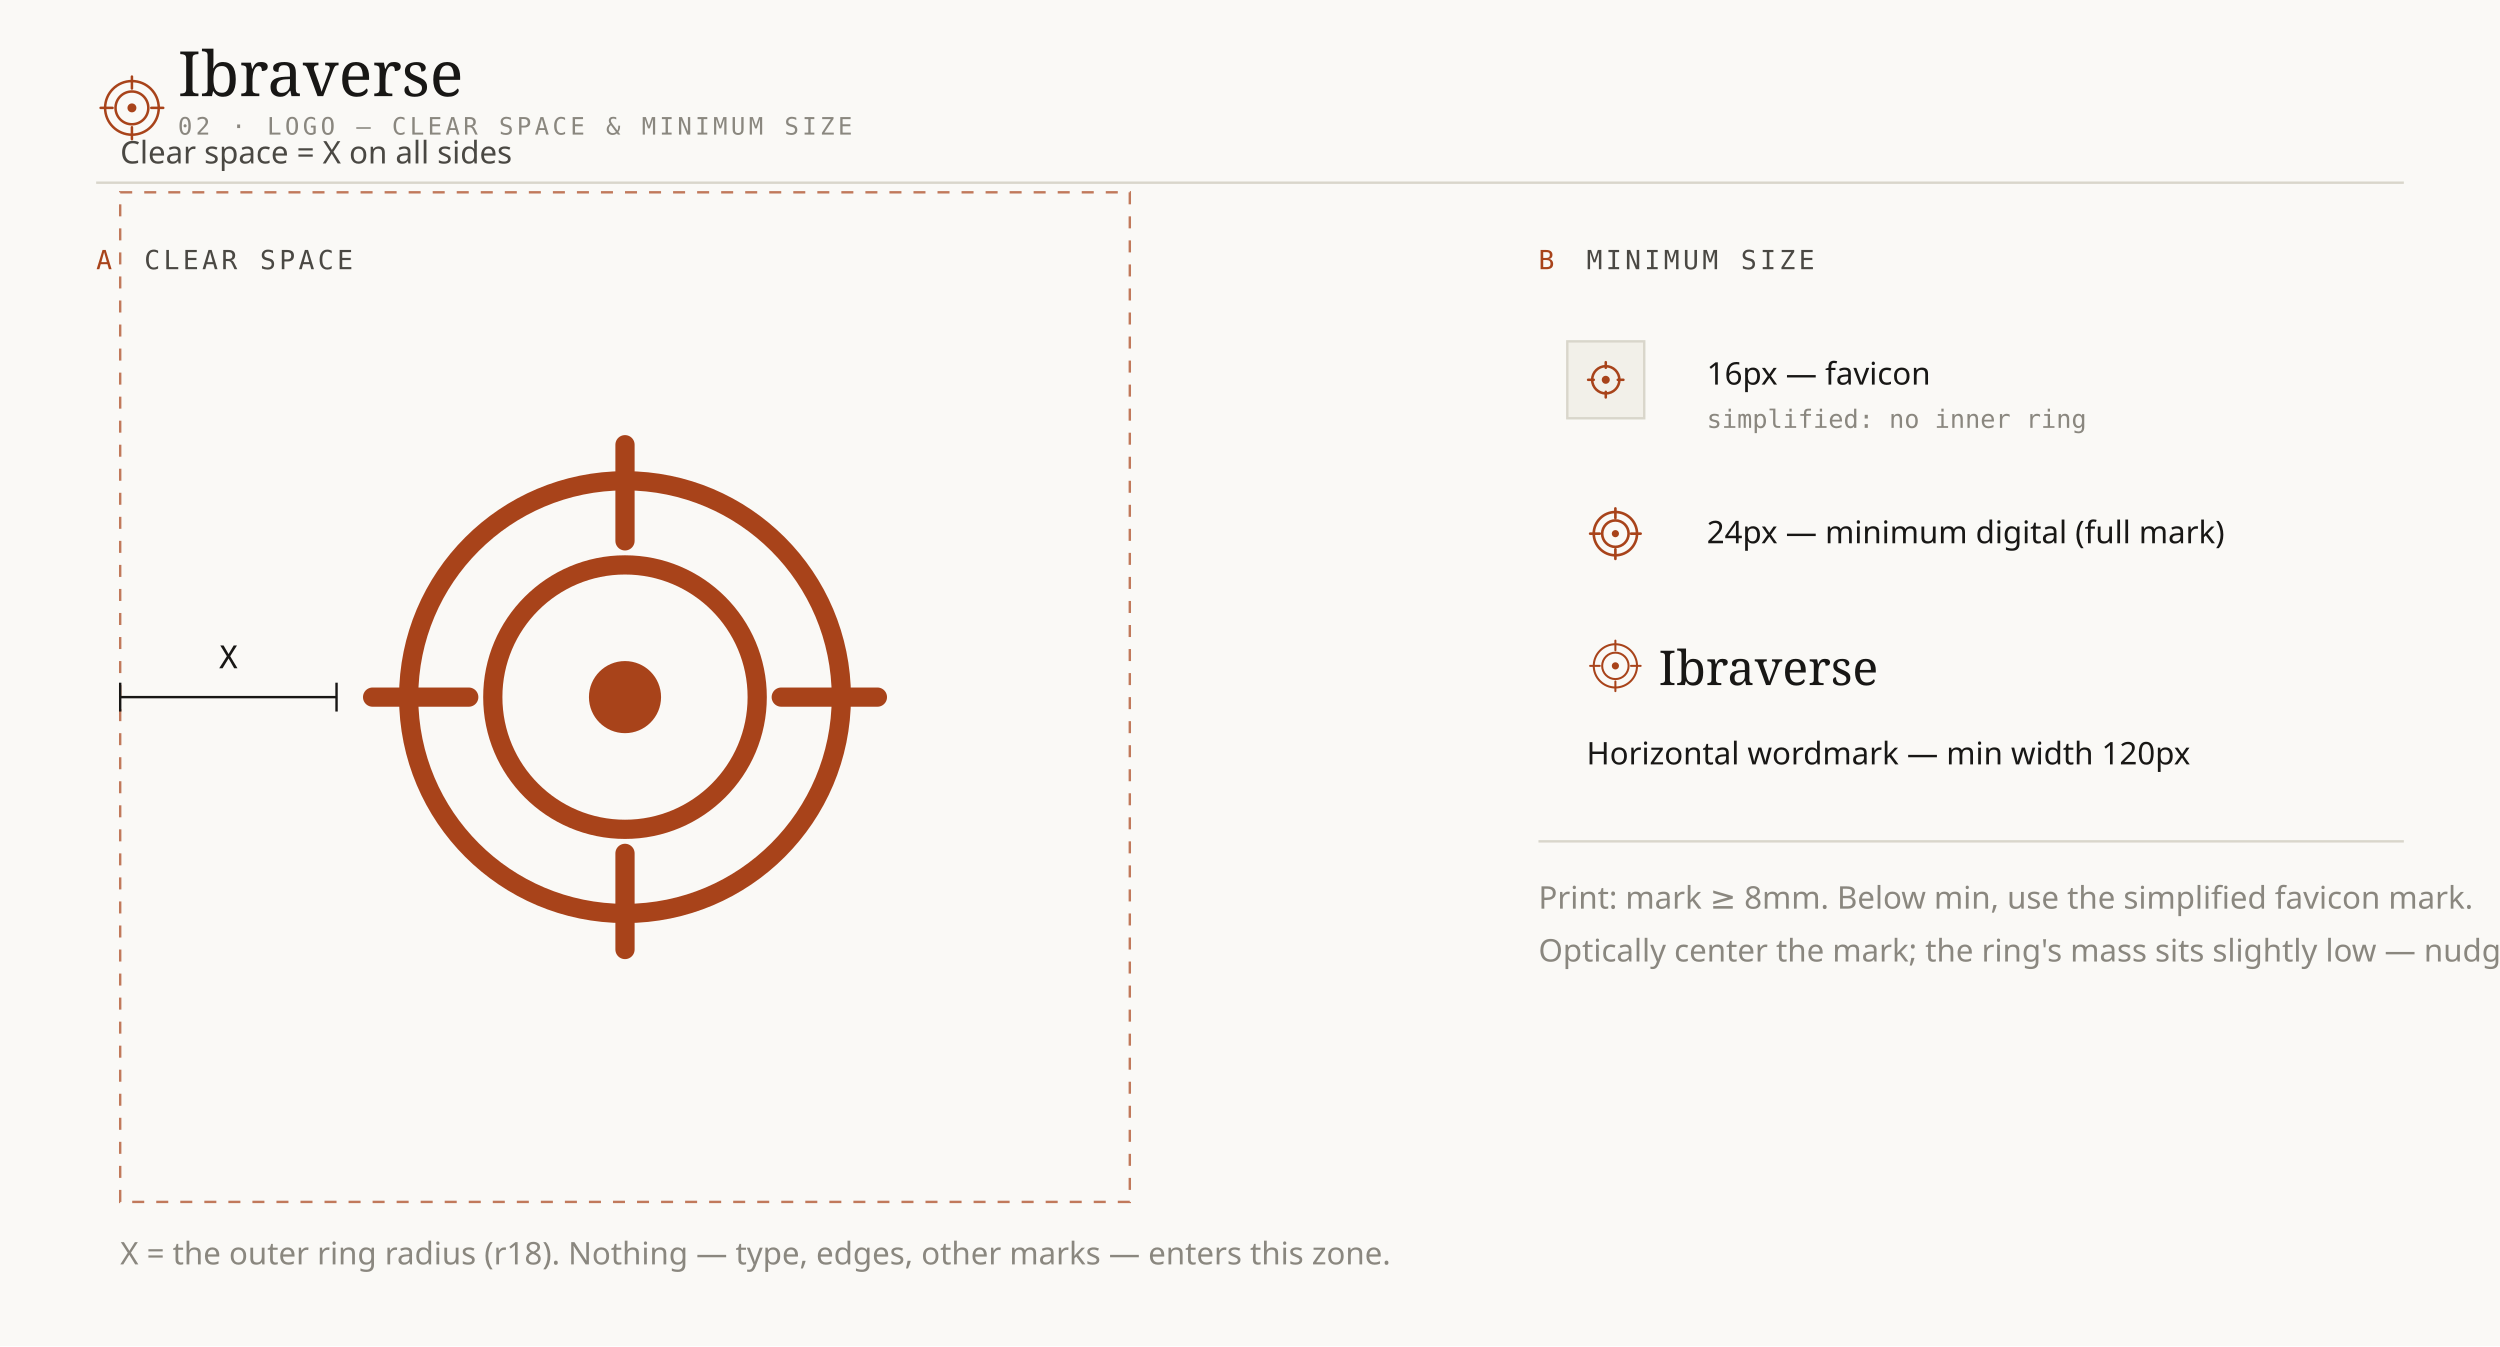
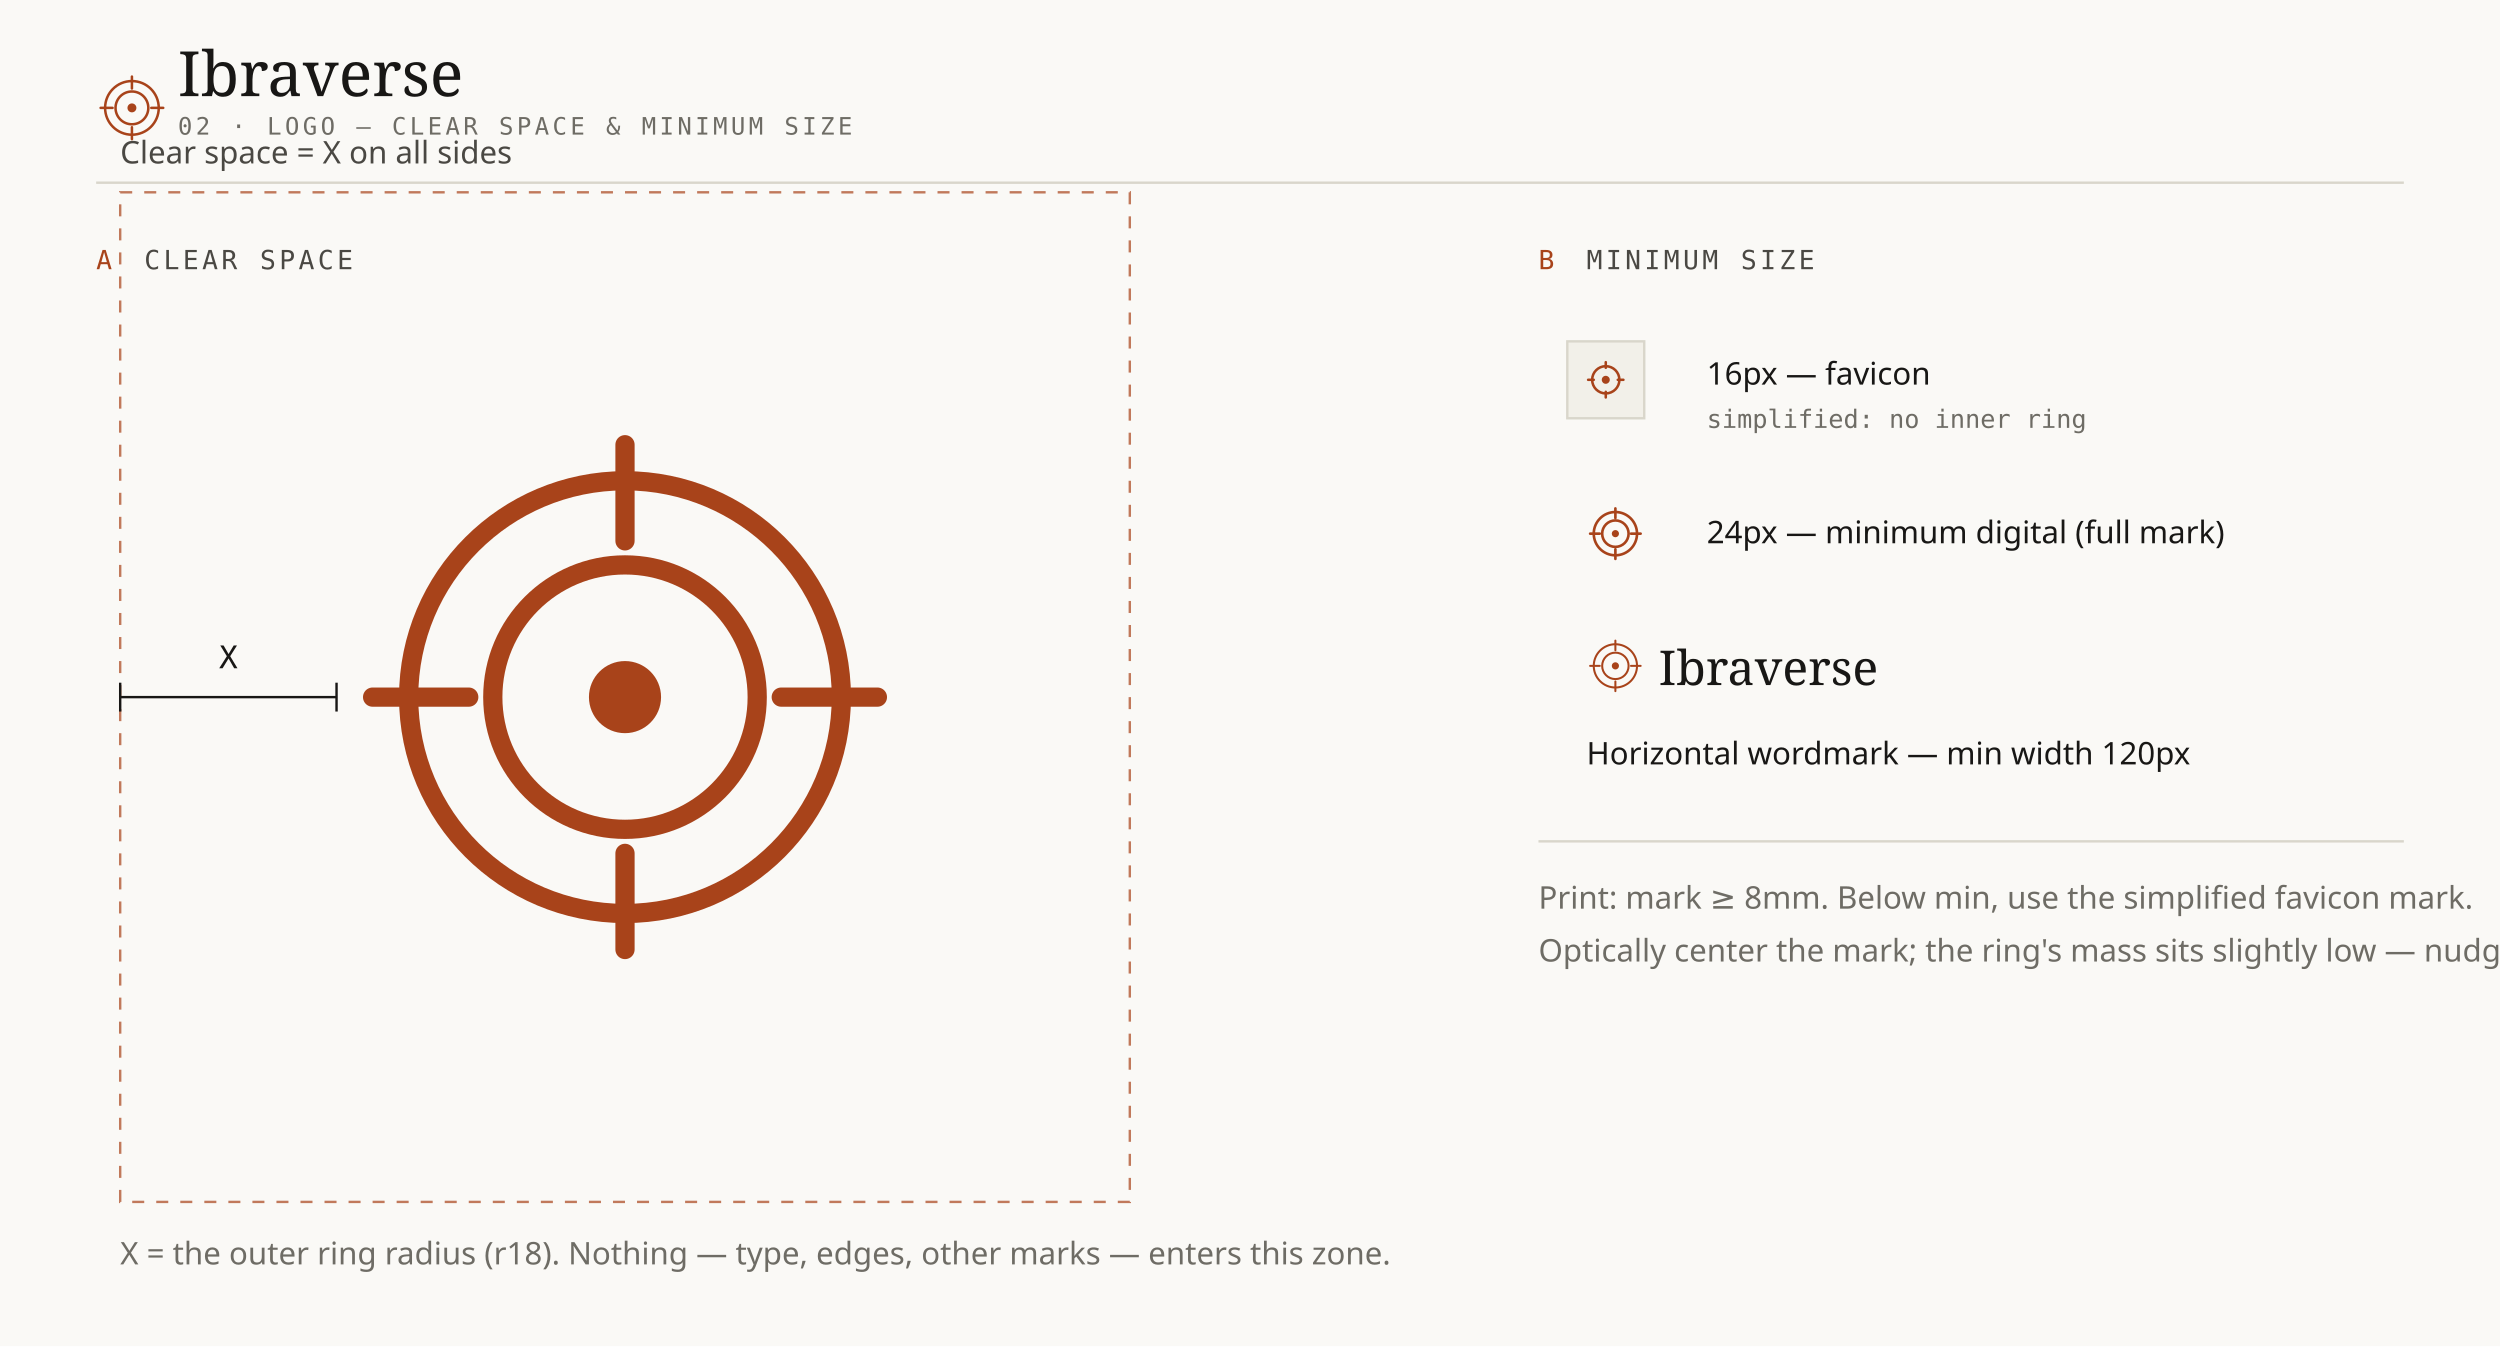
<svg xmlns="http://www.w3.org/2000/svg" width="1040" height="560" viewBox="0 0 1040 560">
  <rect width="1040" height="560" fill="#faf9f6" />
  <g transform="translate(40,30) scale(0.62)">
    <circle cx="24" cy="24" r="18" fill="none" stroke="#a8431a" stroke-width="1.7" />
    <circle cx="24" cy="24" r="11" fill="none" stroke="#a8431a" stroke-width="1.7" />
    <circle cx="24" cy="24" r="3" fill="#a8431a" />
    <g stroke="#a8431a" stroke-width="1.7" stroke-linecap="round">
      <line x1="24" y1="3" x2="24" y2="11" />
      <line x1="24" y1="37" x2="24" y2="45" />
      <line x1="3" y1="24" x2="11" y2="24" />
      <line x1="37" y1="24" x2="45" y2="24" />
    </g>
  </g>
  <text x="74" y="40" font-family="'Instrument Serif',Georgia,serif" font-size="26" fill="#181715">Ibraverse</text>
-   <text x="74" y="56" font-family="'JetBrains Mono',monospace" font-size="10" letter-spacing="1.4" fill="#8a877f">02 · LOGO — CLEAR SPACE &amp; MINIMUM SIZE</text>
+   <text x="74" y="56" font-family="'JetBrains Mono',monospace" font-size="10" letter-spacing="1.4" fill="#6e6c65">02 · LOGO — CLEAR SPACE &amp; MINIMUM SIZE</text>
  <line x1="40" y1="76" x2="1000" y2="76" stroke="#d9d6cb" />
  <text x="40" y="112" font-family="'JetBrains Mono',monospace" font-size="11" letter-spacing="1.4" fill="#a8431a">A</text>
  <text x="60" y="112" font-family="'JetBrains Mono',monospace" font-size="11" letter-spacing="1.4" fill="#4a4843">CLEAR SPACE</text>
  <rect x="50" y="80" width="420" height="420" fill="none" stroke="#a8431a" stroke-width="1" stroke-dasharray="5 5" opacity="0.7" />
  <g transform="translate(140,170) scale(5)">
    <circle cx="24" cy="24" r="18" fill="none" stroke="#a8431a" stroke-width="1.6" />
    <circle cx="24" cy="24" r="11" fill="none" stroke="#a8431a" stroke-width="1.6" />
    <circle cx="24" cy="24" r="3" fill="#a8431a" />
    <g stroke="#a8431a" stroke-width="1.6" stroke-linecap="round">
      <line x1="24" y1="3" x2="24" y2="11" />
      <line x1="24" y1="37" x2="24" y2="45" />
      <line x1="3" y1="24" x2="11" y2="24" />
      <line x1="37" y1="24" x2="45" y2="24" />
    </g>
  </g>
  <line x1="50" y1="290" x2="140" y2="290" stroke="#181715" stroke-width="1" />
  <line x1="50" y1="284" x2="50" y2="296" stroke="#181715" />
  <line x1="140" y1="284" x2="140" y2="296" stroke="#181715" />
  <text x="95" y="278" text-anchor="middle" font-family="'JetBrains Mono',monospace" font-size="13" fill="#181715">X</text>
  <rect x="140" y="78" width="0" height="0" />
  <text x="50" y="68" font-family="'Inter Tight',system-ui,sans-serif" font-size="13" fill="#4a4843">Clear space = X on all sides</text>
-   <text x="50" y="526" font-family="'Inter Tight',system-ui,sans-serif" font-size="13" fill="#8a877f">X = the outer ring radius (r18). Nothing — type, edges, other marks — enters this zone.</text>
+   <text x="50" y="526" font-family="'Inter Tight',system-ui,sans-serif" font-size="13" fill="#6e6c65">X = the outer ring radius (r18). Nothing — type, edges, other marks — enters this zone.</text>
  <text x="640" y="112" font-family="'JetBrains Mono',monospace" font-size="11" letter-spacing="1.4" fill="#a8431a">B</text>
  <text x="660" y="112" font-family="'JetBrains Mono',monospace" font-size="11" letter-spacing="1.4" fill="#4a4843">MINIMUM SIZE</text>
  <g transform="translate(660,150)">
    <rect x="-8" y="-8" width="32" height="32" fill="#f2f0e9" stroke="#d9d6cb" />
    <g transform="scale(0.3333)">
      <circle cx="24" cy="24" r="17" fill="none" stroke="#a8431a" stroke-width="3.2" />
      <circle cx="24" cy="24" r="5" fill="#a8431a" />
      <g stroke="#a8431a" stroke-width="3.2" stroke-linecap="round">
        <line x1="24" y1="2" x2="24" y2="9" />
        <line x1="24" y1="39" x2="24" y2="46" />
        <line x1="2" y1="24" x2="9" y2="24" />
        <line x1="39" y1="24" x2="46" y2="24" />
      </g>
    </g>
  </g>
  <text x="710" y="160" font-family="'Inter Tight',system-ui,sans-serif" font-size="13" fill="#181715">16px — favicon</text>
-   <text x="710" y="178" font-family="'JetBrains Mono',monospace" font-size="10.5" fill="#8a877f">simplified: no inner ring</text>
+   <text x="710" y="178" font-family="'JetBrains Mono',monospace" font-size="10.5" fill="#6e6c65">simplified: no inner ring</text>
  <g transform="translate(660,210)">
    <rect x="0" y="0" width="24" height="24" fill="none" />
    <g transform="scale(0.5)">
      <circle cx="24" cy="24" r="18" fill="none" stroke="#a8431a" stroke-width="2.2" />
      <circle cx="24" cy="24" r="11" fill="none" stroke="#a8431a" stroke-width="2.2" />
      <circle cx="24" cy="24" r="3" fill="#a8431a" />
      <g stroke="#a8431a" stroke-width="2.2" stroke-linecap="round">
        <line x1="24" y1="3" x2="24" y2="11" />
        <line x1="24" y1="37" x2="24" y2="45" />
        <line x1="3" y1="24" x2="11" y2="24" />
        <line x1="37" y1="24" x2="45" y2="24" />
      </g>
    </g>
  </g>
  <text x="710" y="226" font-family="'Inter Tight',system-ui,sans-serif" font-size="13" fill="#181715">24px — minimum digital (full mark)</text>
  <g transform="translate(660,265)">
    <g transform="translate(0,0) scale(0.5)">
      <circle cx="24" cy="24" r="18" fill="none" stroke="#a8431a" stroke-width="1.7" />
      <circle cx="24" cy="24" r="11" fill="none" stroke="#a8431a" stroke-width="1.7" />
      <circle cx="24" cy="24" r="3" fill="#a8431a" />
      <g stroke="#a8431a" stroke-width="1.7" stroke-linecap="round">
        <line x1="24" y1="3" x2="24" y2="11" />
        <line x1="24" y1="37" x2="24" y2="45" />
        <line x1="3" y1="24" x2="11" y2="24" />
        <line x1="37" y1="24" x2="45" y2="24" />
      </g>
    </g>
    <text x="30" y="20" font-family="'Instrument Serif',Georgia,serif" font-size="20" fill="#181715">Ibraverse</text>
  </g>
  <text x="660" y="318" font-family="'Inter Tight',system-ui,sans-serif" font-size="13" fill="#181715">Horizontal wordmark — min width 120px</text>
  <line x1="640" y1="350" x2="1000" y2="350" stroke="#d9d6cb" />
-   <text x="640" y="378" font-family="'Inter Tight',system-ui,sans-serif" font-size="13" fill="#8a877f">Print: mark ≥ 8mm. Below min, use the simplified favicon mark.</text>
-   <text x="640" y="400" font-family="'Inter Tight',system-ui,sans-serif" font-size="13" fill="#8a877f">Optically center the mark; the ring's mass sits slightly low — nudge up ~1%.</text>
+   <text x="640" y="378" font-family="'Inter Tight',system-ui,sans-serif" font-size="13" fill="#6e6c65">Print: mark ≥ 8mm. Below min, use the simplified favicon mark.</text>
+   <text x="640" y="400" font-family="'Inter Tight',system-ui,sans-serif" font-size="13" fill="#6e6c65">Optically center the mark; the ring's mass sits slightly low — nudge up ~1%.</text>
</svg>
